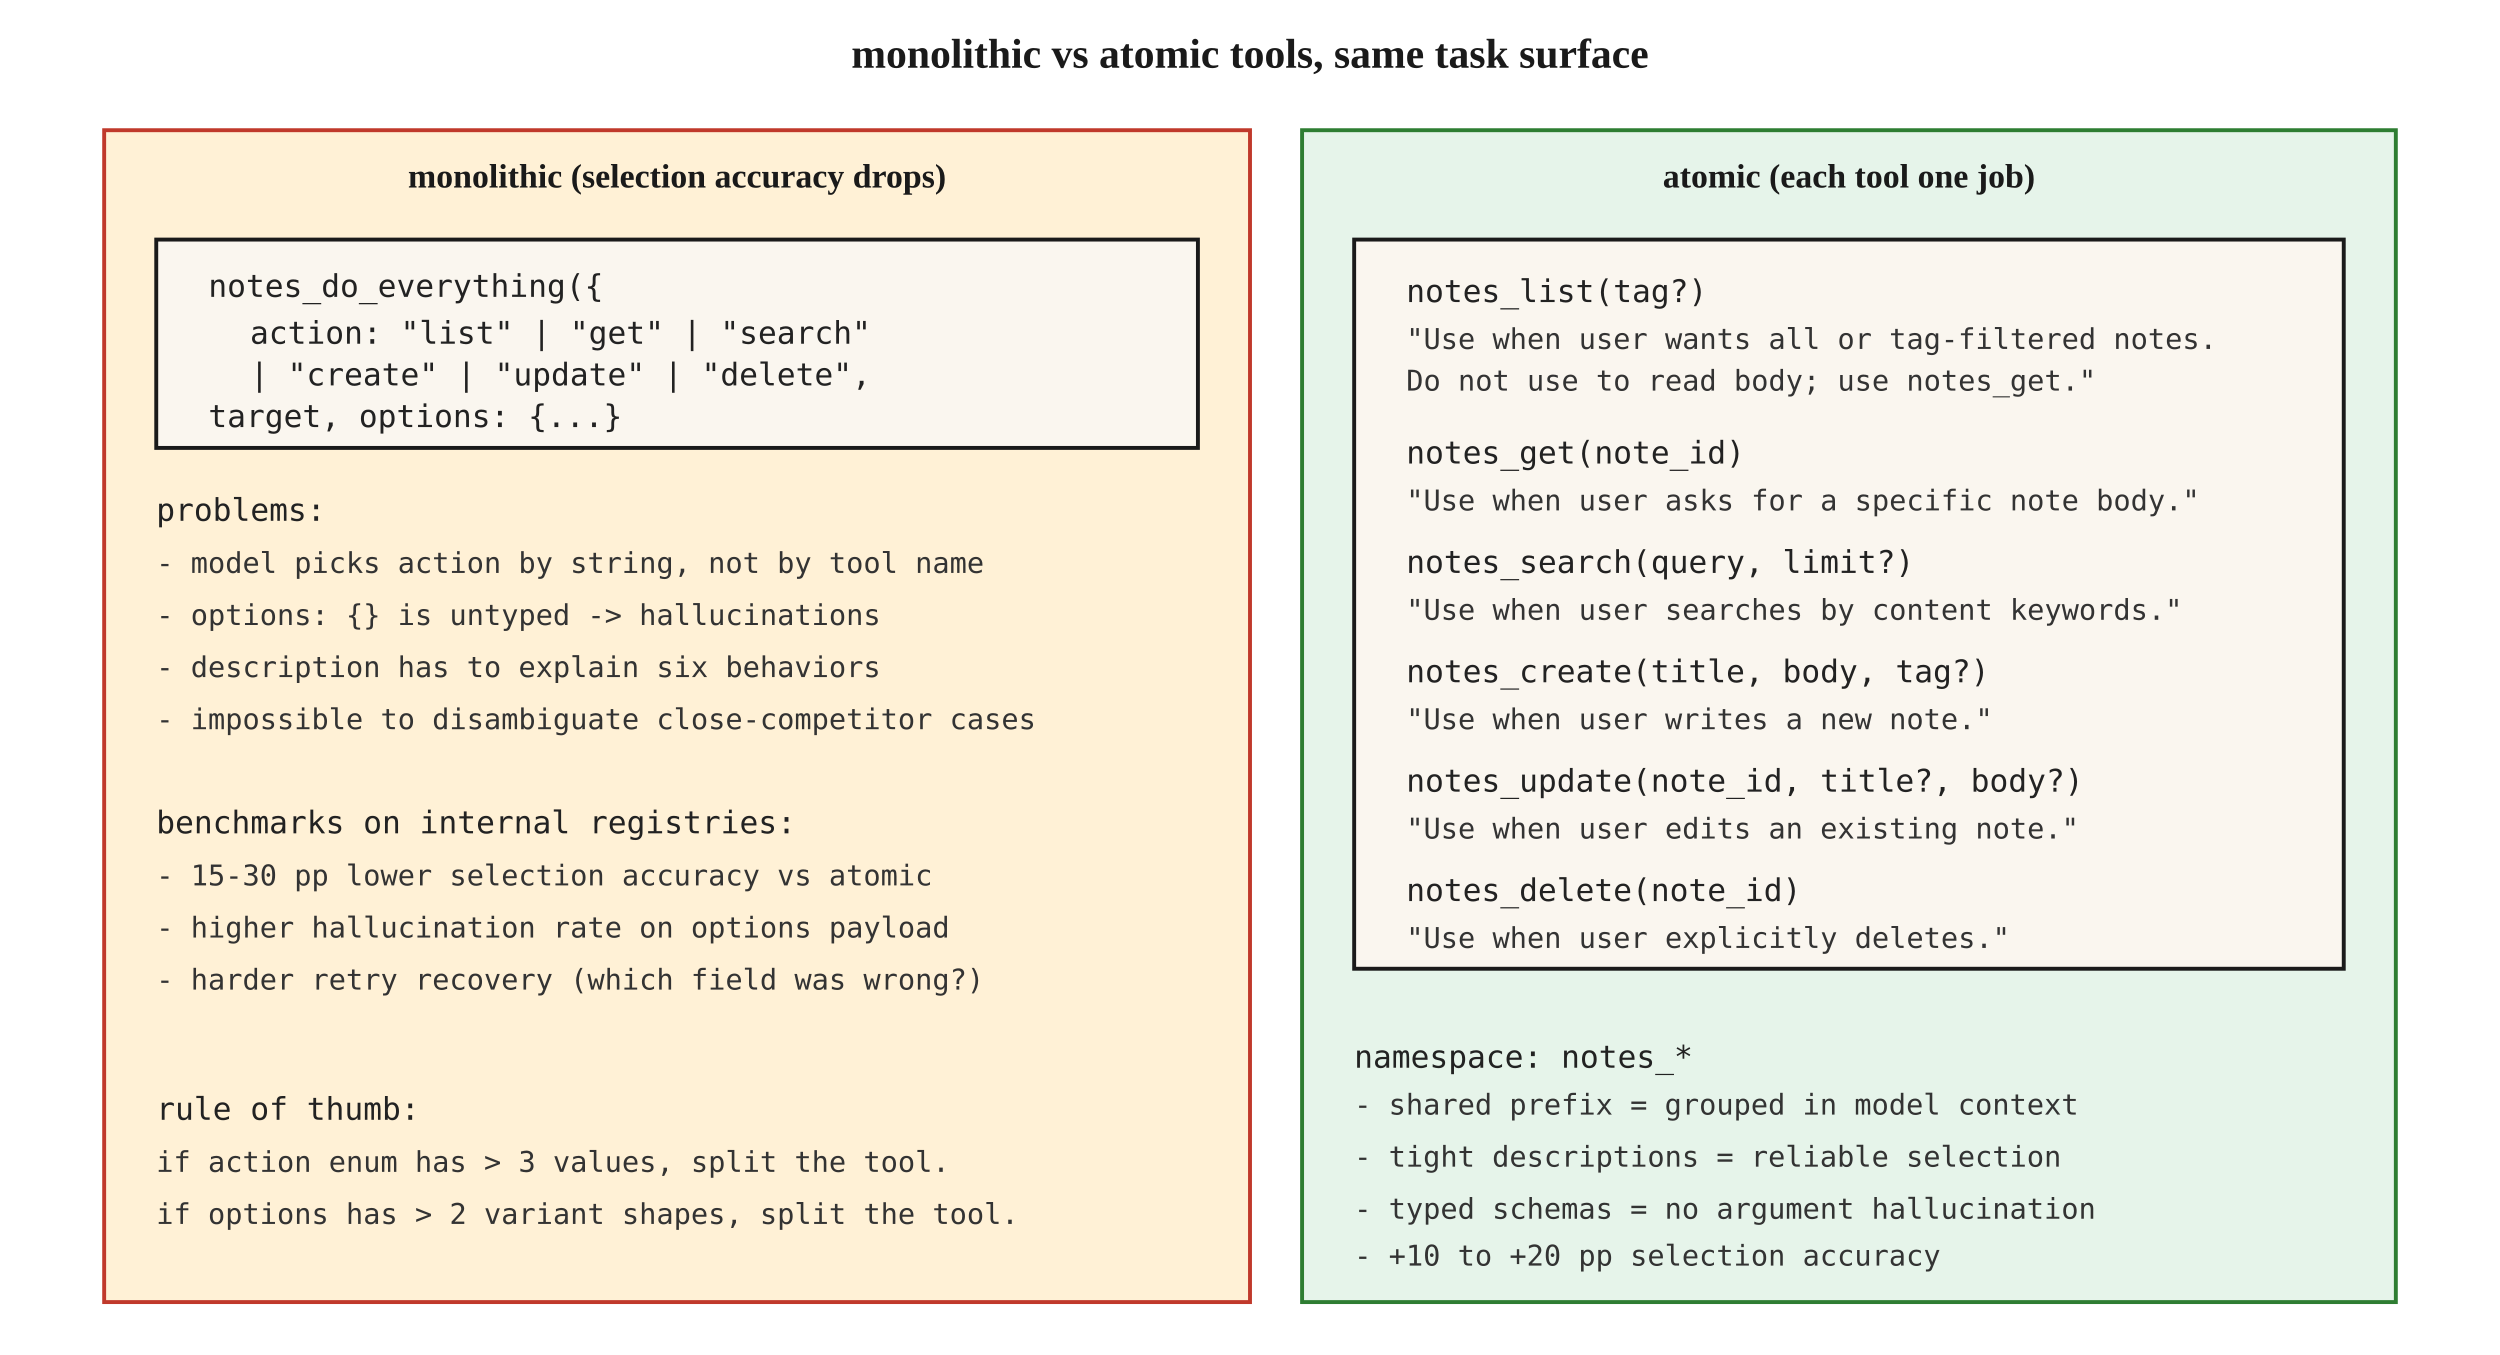
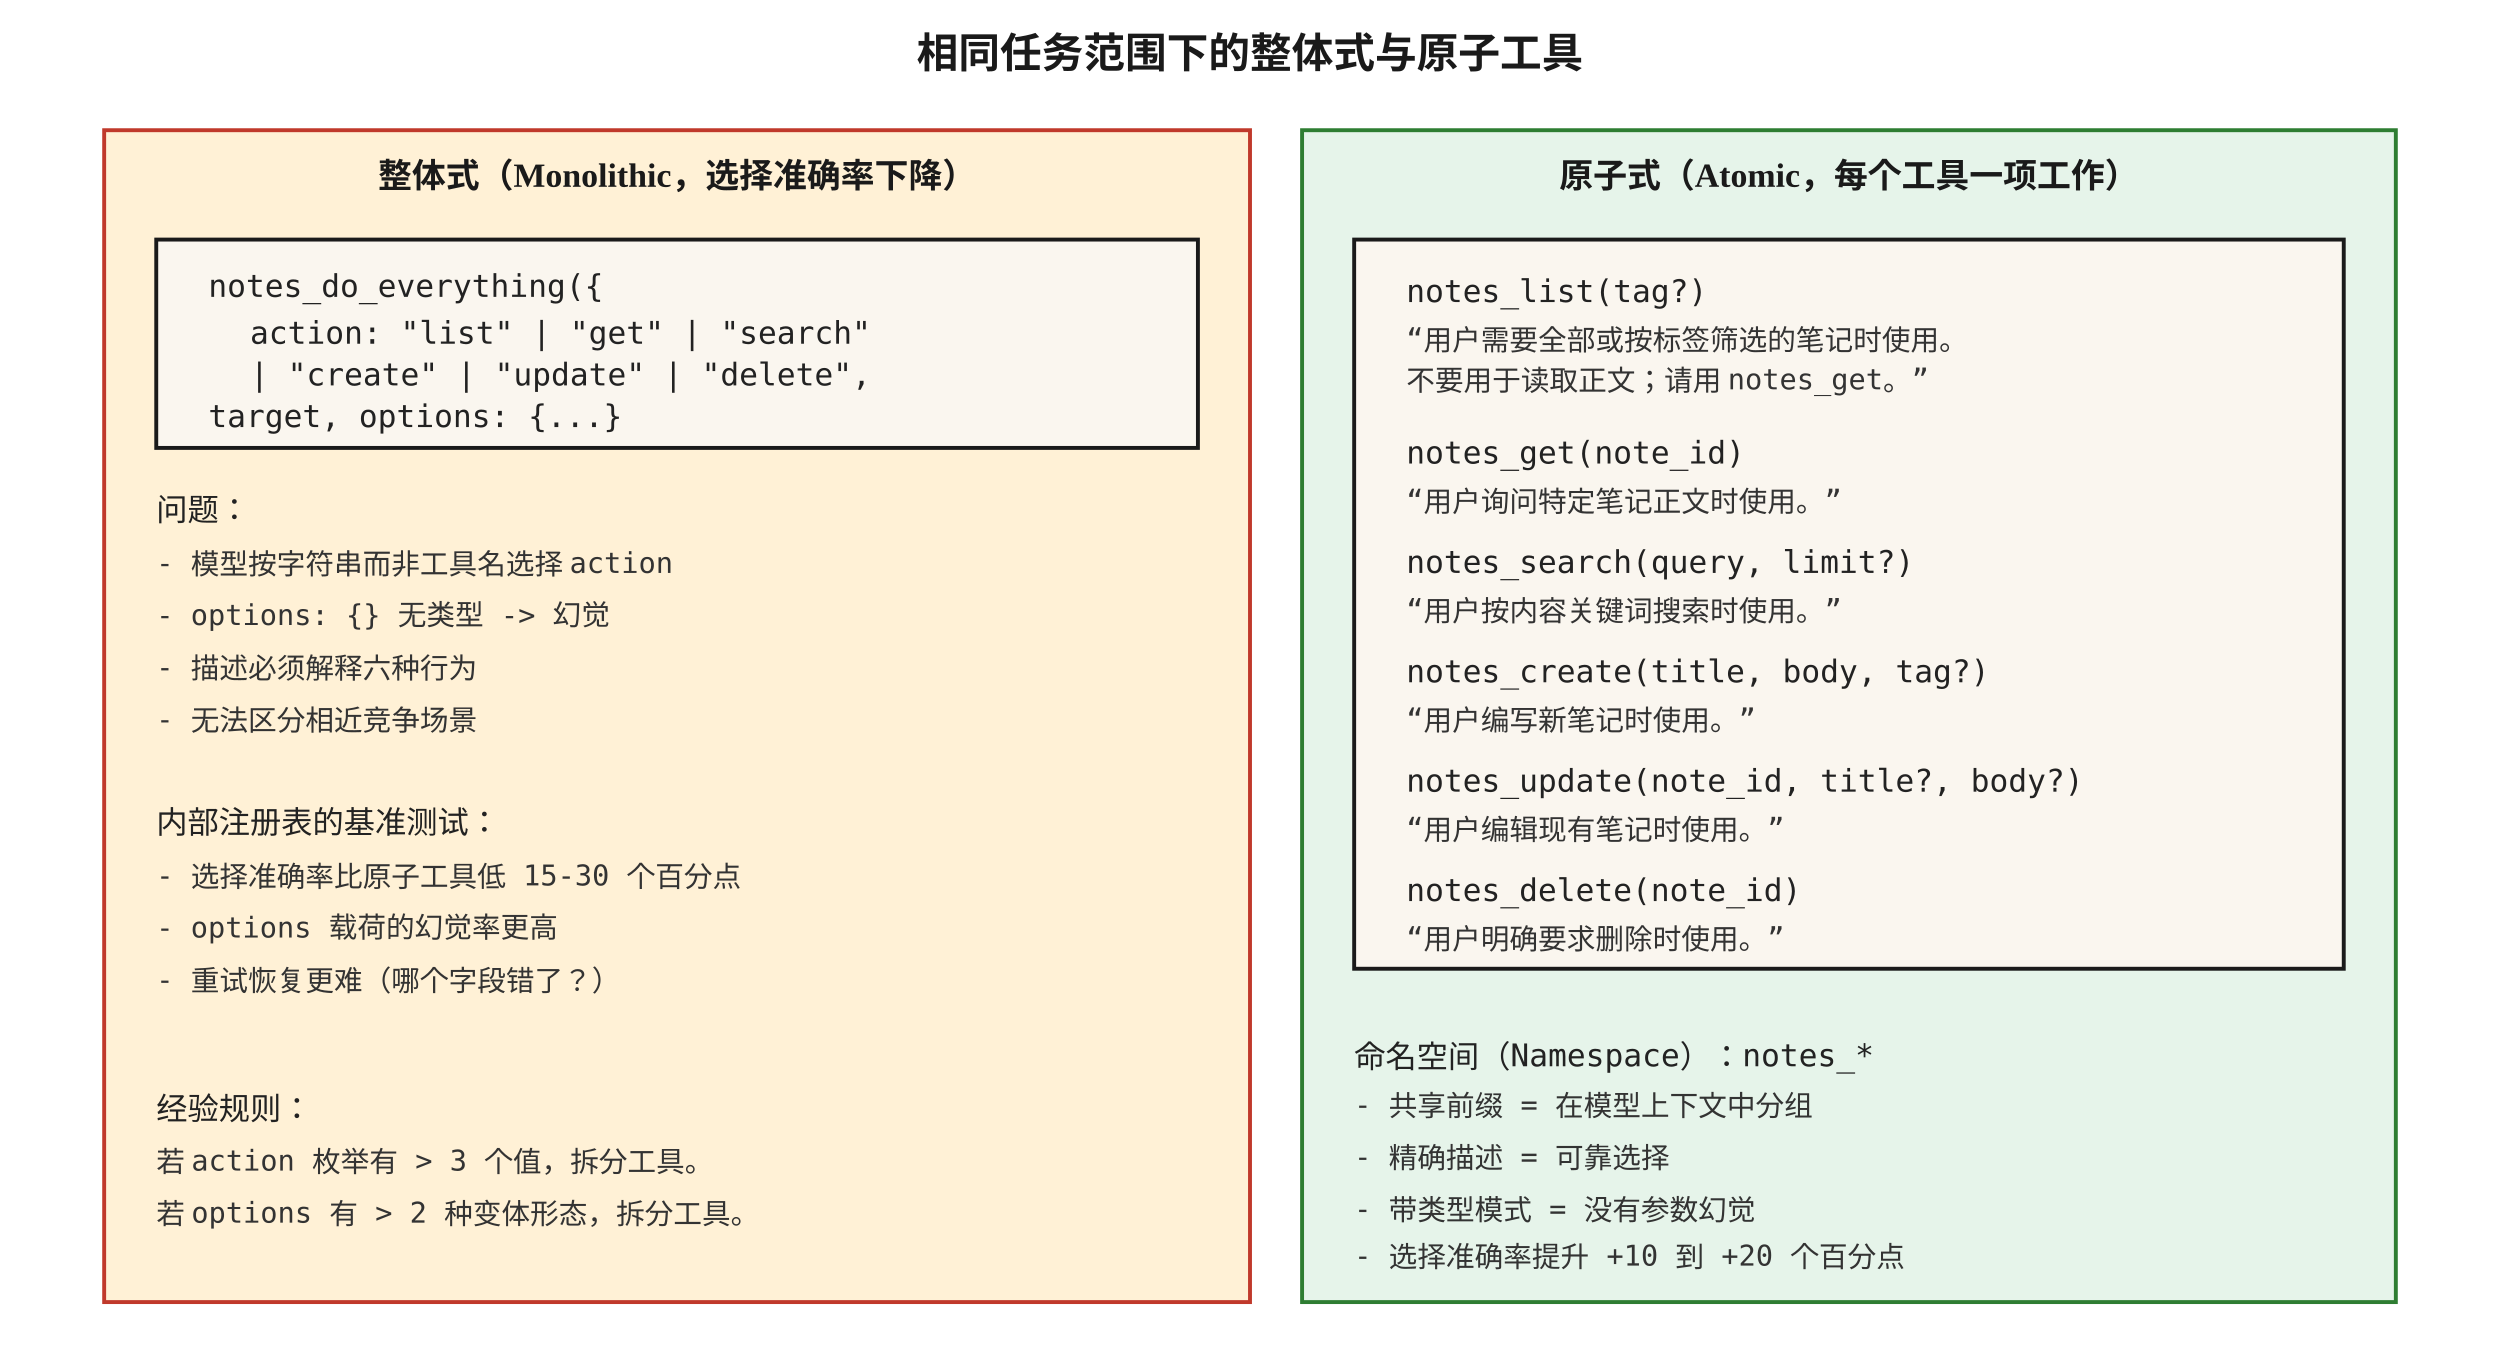
<svg xmlns="http://www.w3.org/2000/svg" viewBox="0 0 960 520" font-family="Georgia, 'Times New Roman', serif">
  <defs>
    <style>
      .box { fill: #faf6ef; stroke: #1a1a1a; stroke-width: 1.5; }
      .hot { fill: #fff1d6; stroke: #c0392b; stroke-width: 1.5; }
      .cool { fill: #e6f4ea; stroke: #2e7d32; stroke-width: 1.5; }
      .cold { fill: #dfe9ff; stroke: #2c5ea9; stroke-width: 1.5; }
      .title { font-size: 16px; font-weight: 700; fill: #1a1a1a; }
      .head { font-size: 13px; font-weight: 700; fill: #1a1a1a; }
      .step { font-size: 12px; font-family: 'Menlo', monospace; fill: #222; }
      .small { font-size: 11px; font-family: 'Menlo', monospace; fill: #333; }
      .caption { font-size: 11px; fill: #555; font-style: italic; }
    </style>
  </defs>
-   <text x="480" y="26" text-anchor="middle" class="title">monolithic vs atomic tools, same task surface</text>
+   <text x="480" y="26" text-anchor="middle" class="title">相同任务范围下的整体式与原子工具</text>
  <rect x="40" y="50" width="440" height="450" class="hot" />
-   <text x="260" y="72" text-anchor="middle" class="head">monolithic (selection accuracy drops)</text>
+   <text x="260" y="72" text-anchor="middle" class="head">整体式（Monolithic，选择准确率下降）</text>
  <rect x="60" y="92" width="400" height="80" class="box" />
  <text x="80" y="114" class="step">notes_do_everything({</text>
  <text x="96" y="132" class="step">  action: "list" | "get" | "search"</text>
  <text x="96" y="148" class="step">         | "create" | "update" | "delete",</text>
  <text x="80" y="164" class="step">  target, options: {...}</text>
-   <text x="60" y="200" class="step">  problems:</text>
-   <text x="60" y="220" class="small">  - model picks action by string, not by tool name</text>
-   <text x="60" y="240" class="small">  - options: {} is untyped -&gt; hallucinations</text>
-   <text x="60" y="260" class="small">  - description has to explain six behaviors</text>
-   <text x="60" y="280" class="small">  - impossible to disambiguate close-competitor cases</text>
-   <text x="60" y="320" class="step">  benchmarks on internal registries:</text>
-   <text x="60" y="340" class="small">  - 15-30 pp lower selection accuracy vs atomic</text>
-   <text x="60" y="360" class="small">  - higher hallucination rate on options payload</text>
-   <text x="60" y="380" class="small">  - harder retry recovery (which field was wrong?)</text>
-   <text x="60" y="430" class="step">  rule of thumb:</text>
-   <text x="60" y="450" class="small">  if action enum has &gt; 3 values, split the tool.</text>
-   <text x="60" y="470" class="small">  if options has &gt; 2 variant shapes, split the tool.</text>
+   <text x="60" y="200" class="step">  问题：</text>
+   <text x="60" y="220" class="small">  - 模型按字符串而非工具名选择 action</text>
+   <text x="60" y="240" class="small">  - options: {} 无类型 -&gt; 幻觉</text>
+   <text x="60" y="260" class="small">  - 描述必须解释六种行为</text>
+   <text x="60" y="280" class="small">  - 无法区分相近竞争场景</text>
+   <text x="60" y="320" class="step">  内部注册表的基准测试：</text>
+   <text x="60" y="340" class="small">  - 选择准确率比原子工具低 15-30 个百分点</text>
+   <text x="60" y="360" class="small">  - options 载荷的幻觉率更高</text>
+   <text x="60" y="380" class="small">  - 重试恢复更难（哪个字段错了？）</text>
+   <text x="60" y="430" class="step">  经验规则：</text>
+   <text x="60" y="450" class="small">  若 action 枚举有 &gt; 3 个值，拆分工具。</text>
+   <text x="60" y="470" class="small">  若 options 有 &gt; 2 种变体形态，拆分工具。</text>
  <rect x="500" y="50" width="420" height="450" class="cool" />
-   <text x="710" y="72" text-anchor="middle" class="head">atomic (each tool one job)</text>
+   <text x="710" y="72" text-anchor="middle" class="head">原子式（Atomic，每个工具一项工作）</text>
  <rect x="520" y="92" width="380" height="280" class="box" />
  <text x="540" y="116" class="step">notes_list(tag?)</text>
-   <text x="540" y="134" class="small">  "Use when user wants all or tag-filtered notes.</text>
-   <text x="540" y="150" class="small">   Do not use to read body; use notes_get."</text>
+   <text x="540" y="134" class="small">  “用户需要全部或按标签筛选的笔记时使用。</text>
+   <text x="540" y="150" class="small">   不要用于读取正文；请用 notes_get。”</text>
  <text x="540" y="178" class="step">notes_get(note_id)</text>
-   <text x="540" y="196" class="small">  "Use when user asks for a specific note body."</text>
+   <text x="540" y="196" class="small">  “用户询问特定笔记正文时使用。”</text>
  <text x="540" y="220" class="step">notes_search(query, limit?)</text>
-   <text x="540" y="238" class="small">  "Use when user searches by content keywords."</text>
+   <text x="540" y="238" class="small">  “用户按内容关键词搜索时使用。”</text>
  <text x="540" y="262" class="step">notes_create(title, body, tag?)</text>
-   <text x="540" y="280" class="small">  "Use when user writes a new note."</text>
+   <text x="540" y="280" class="small">  “用户编写新笔记时使用。”</text>
  <text x="540" y="304" class="step">notes_update(note_id, title?, body?)</text>
-   <text x="540" y="322" class="small">  "Use when user edits an existing note."</text>
+   <text x="540" y="322" class="small">  “用户编辑现有笔记时使用。”</text>
  <text x="540" y="346" class="step">notes_delete(note_id)</text>
-   <text x="540" y="364" class="small">  "Use when user explicitly deletes."</text>
-   <text x="520" y="410" class="step">namespace: notes_*</text>
-   <text x="520" y="428" class="small">- shared prefix = grouped in model context</text>
-   <text x="520" y="448" class="small">- tight descriptions = reliable selection</text>
-   <text x="520" y="468" class="small">- typed schemas = no argument hallucination</text>
-   <text x="520" y="486" class="small">- +10 to +20 pp selection accuracy</text>
+   <text x="540" y="364" class="small">  “用户明确要求删除时使用。”</text>
+   <text x="520" y="410" class="step">命名空间（Namespace）：notes_*</text>
+   <text x="520" y="428" class="small">- 共享前缀 = 在模型上下文中分组</text>
+   <text x="520" y="448" class="small">- 精确描述 = 可靠选择</text>
+   <text x="520" y="468" class="small">- 带类型模式 = 没有参数幻觉</text>
+   <text x="520" y="486" class="small">- 选择准确率提升 +10 到 +20 个百分点</text>
</svg>
